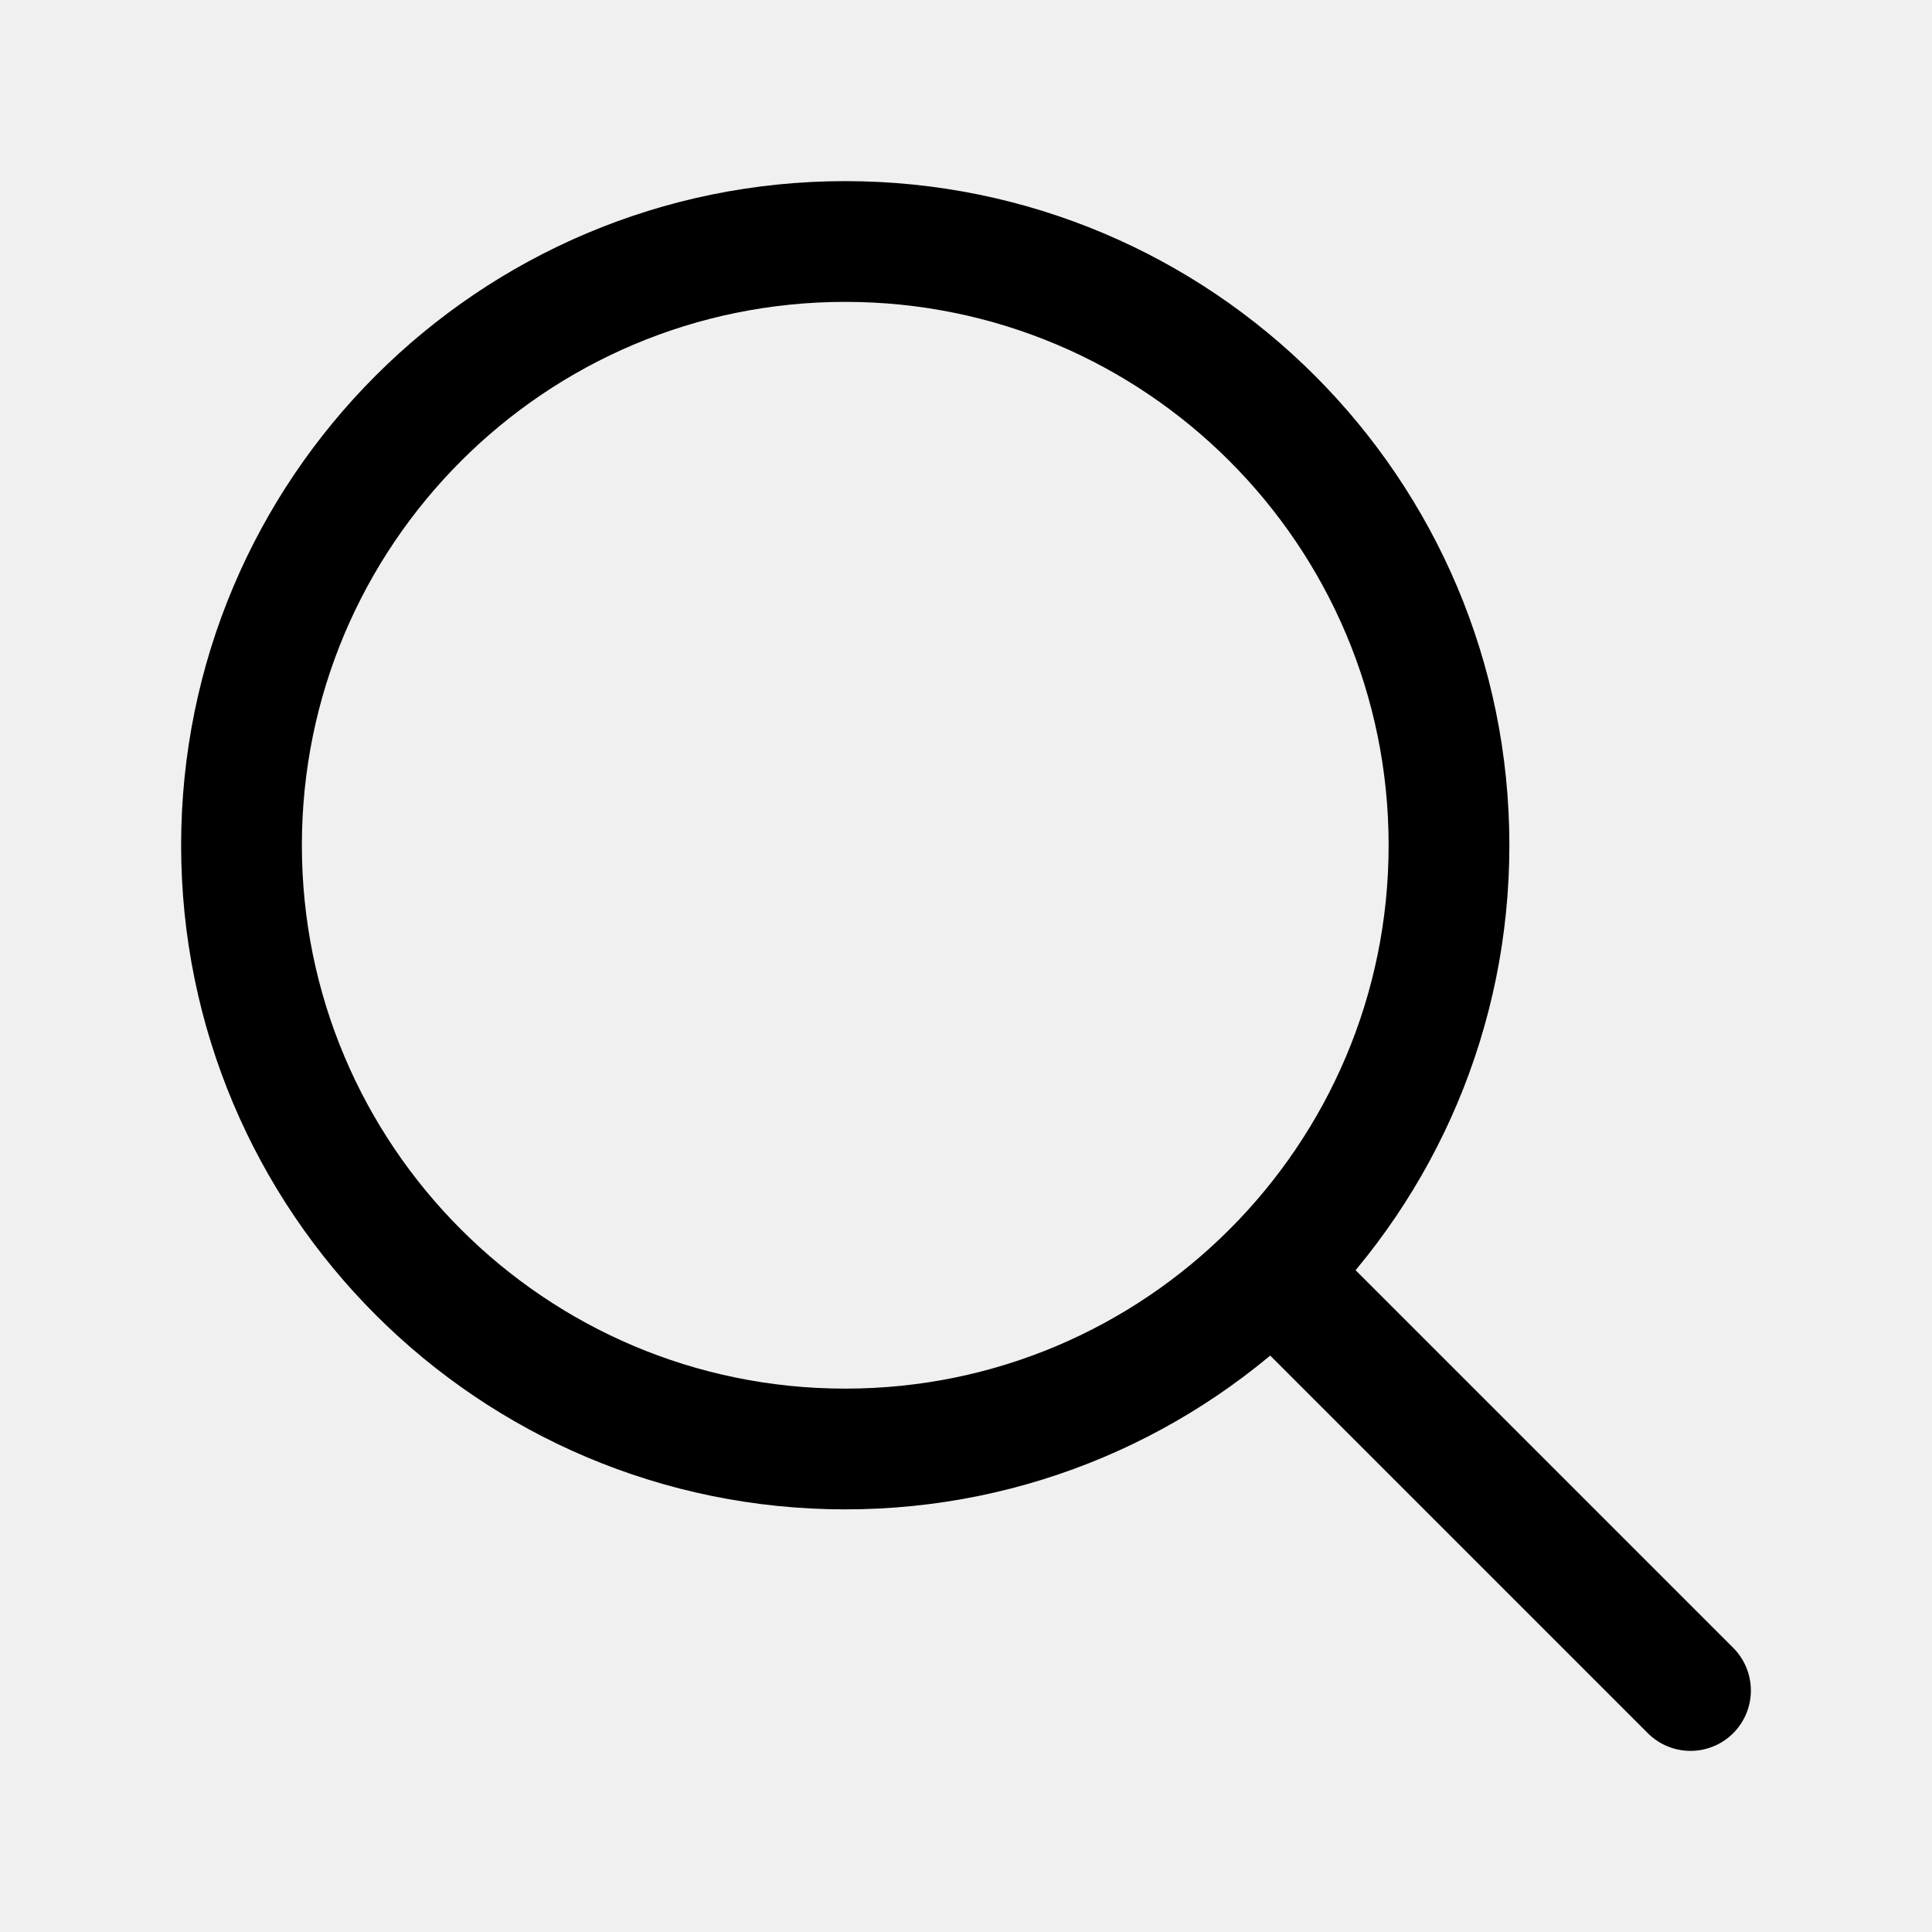
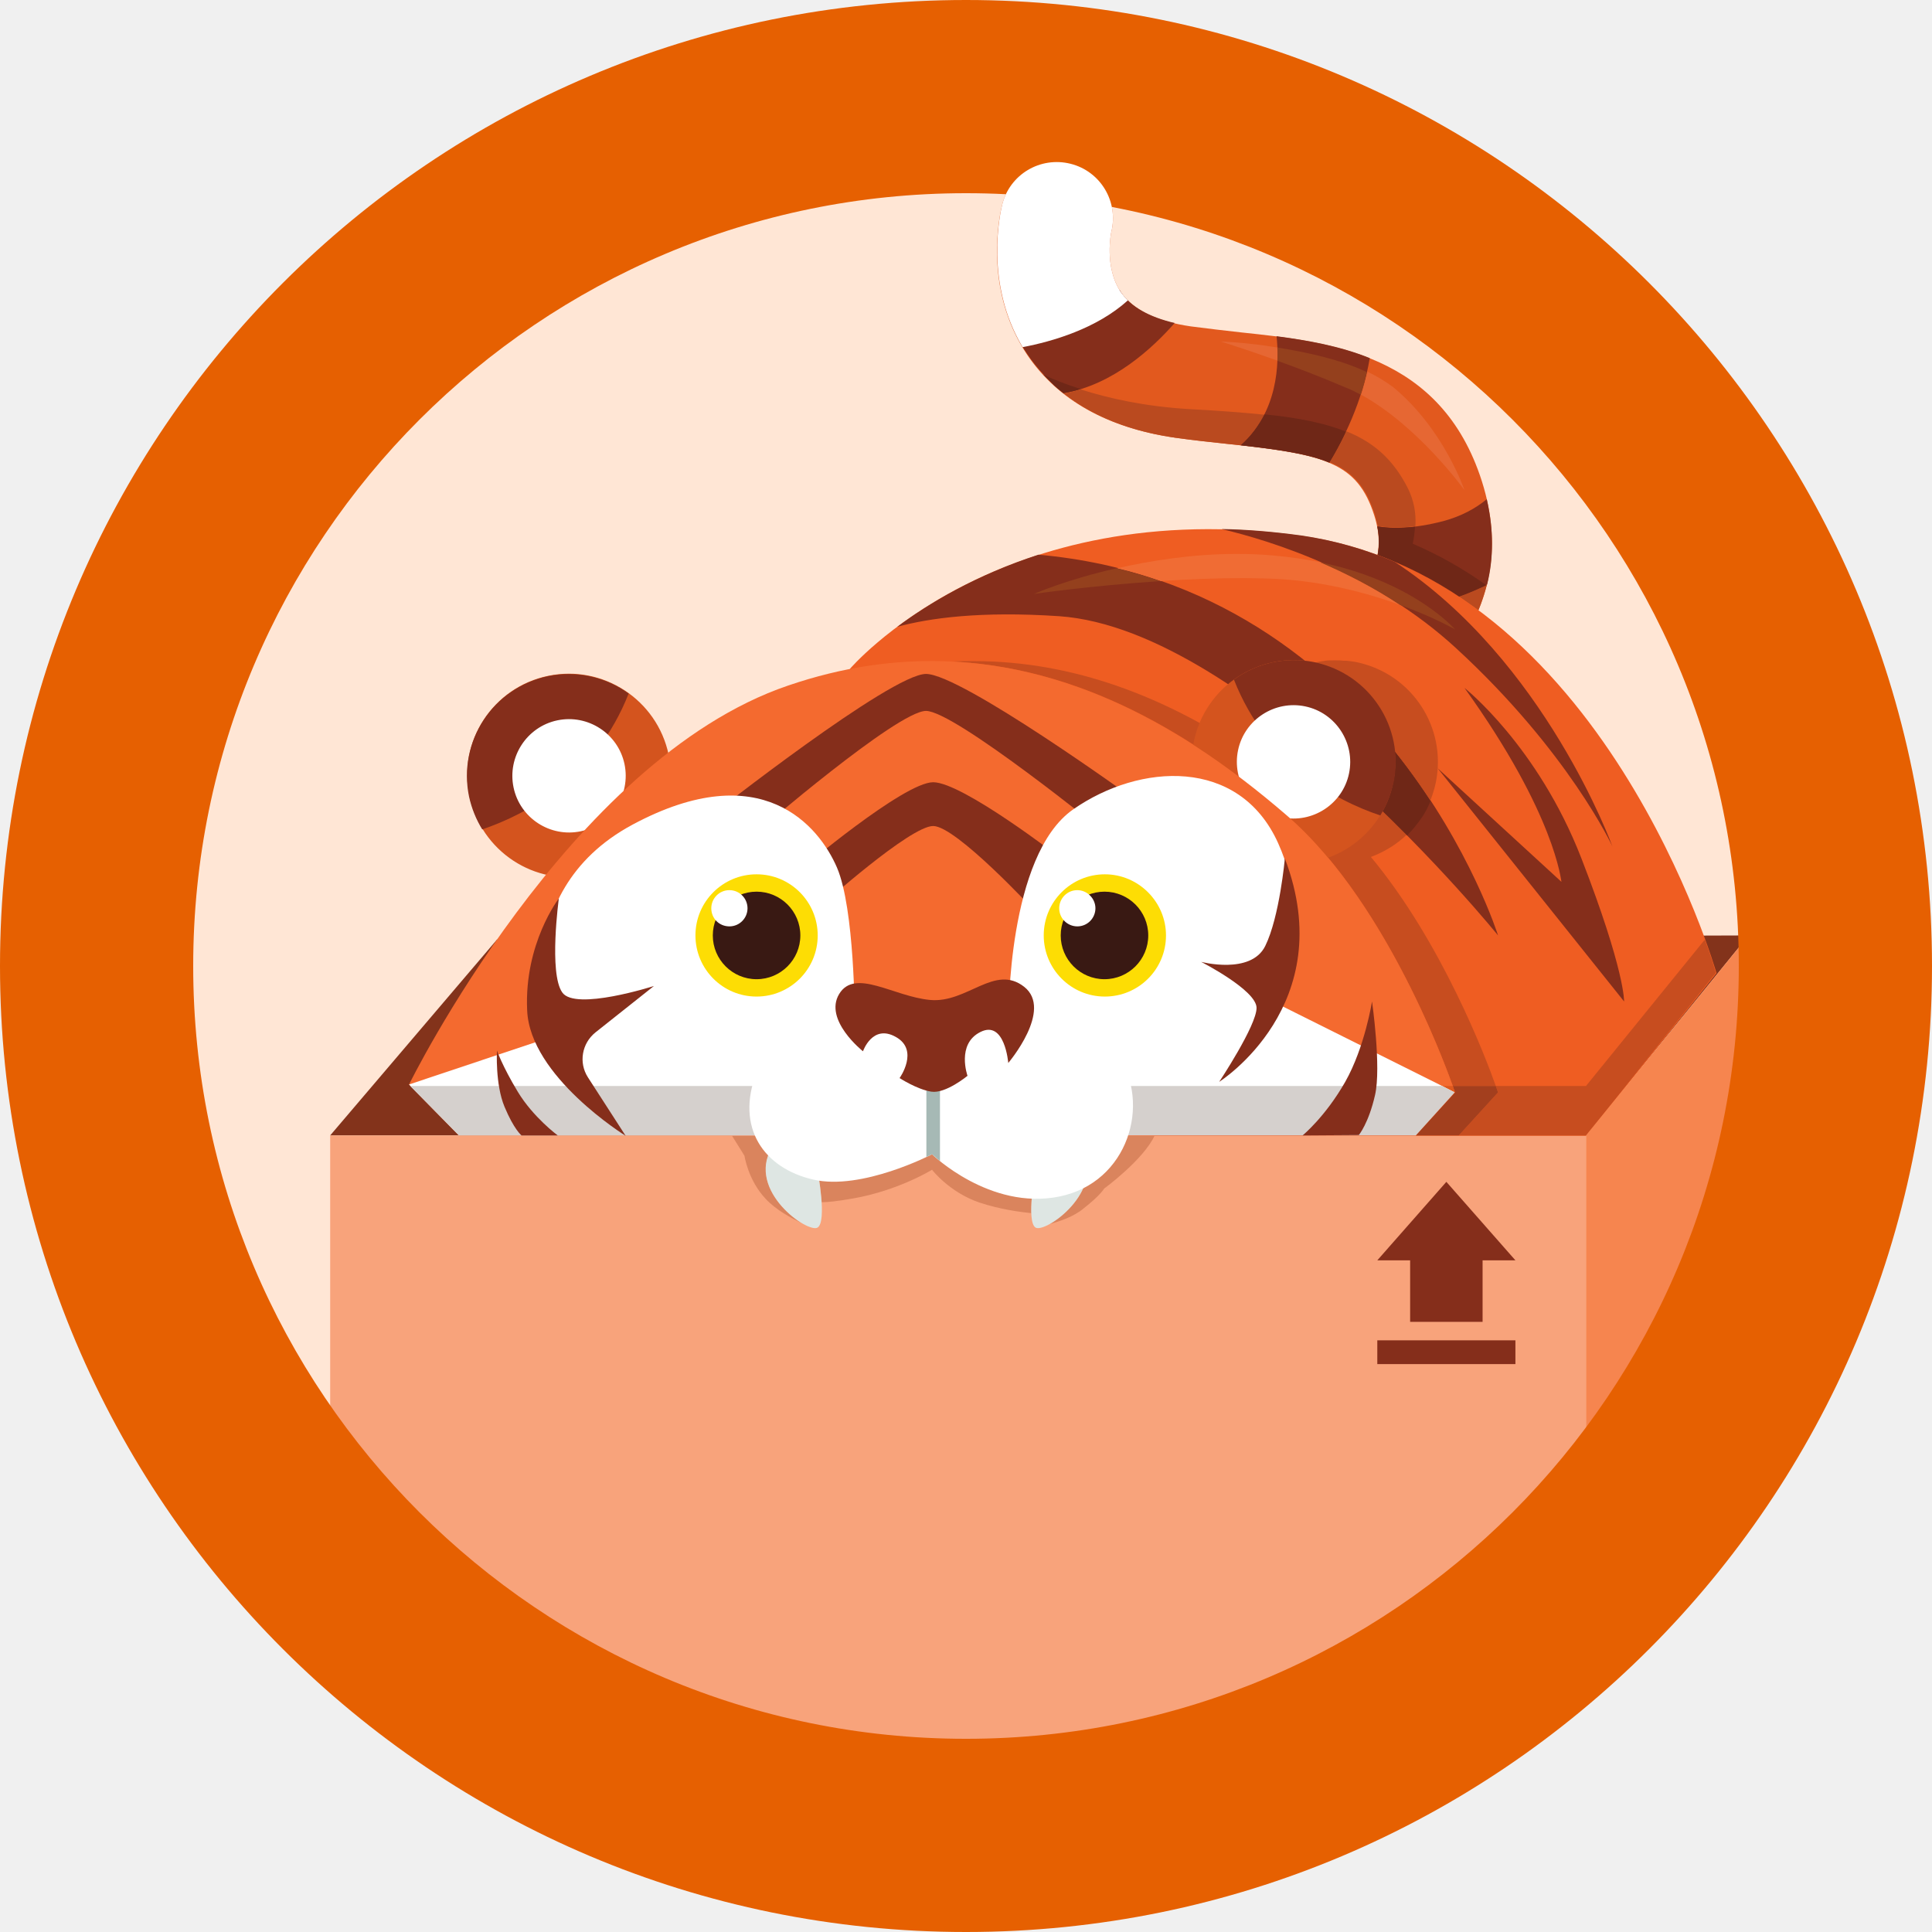
- <svg xmlns="http://www.w3.org/2000/svg" viewBox="0 0 24 24" fill="none" stroke="currentColor" stroke-width="1.5" stroke-linecap="round" stroke-linejoin="round">
-   <path d="M21 21L15.803 15.803M15.803 15.803C17.16 14.446 18 12.571 18 10.5C18 6.358 14.642 3 10.5 3C6.358 3 3 6.358 3 10.5C3 14.642 6.358 18 10.5 18C12.571 18 14.446 17.16 15.803 15.803Z" />
+ <svg xmlns="http://www.w3.org/2000/svg" xml:space="preserve" id="prowlarr_svg__svg10" x="0" y="0" version="1.1" viewBox="0 0 512 512">
+   <style>.prowlarr_svg__st4{fill:#dee6e3}.prowlarr_svg__st5{fill:#d4541e}.prowlarr_svg__st6{fill:#852e1b}.prowlarr_svg__st7{fill:#fff}.prowlarr_svg__st11{fill:#6f2717}.prowlarr_svg__st13{fill:#94401d}.prowlarr_svg__st15{fill:#c74d1f}.prowlarr_svg__st17{fill:#fddd04}.prowlarr_svg__st18{fill:#391913}</style>
+   <circle id="prowlarr_svg__path2188" cx="256" cy="256" r="245.8" style="fill-rule:evenodd;clip-rule:evenodd;fill:#ffe6d5" />
+   <path id="prowlarr_svg__path568" d="m87.5 300.9 44.2-51.9 331.7-1.1-43.1 53z" style="fill:#83331b" />
+   <path id="prowlarr_svg__path570" d="M87.5 300.9v139.4c25.2 1.1 44.4 10.7 44.4 22.2h257.6c-2-2.9-3.1-6.1-3.1-9.3 0-12 14.7-22.1 33.9-23.1V300.9z" style="fill:#f8a37b" />
+   <path id="prowlarr_svg__path572" d="M278.1 324.4c5.4-2.9 13.6-11.6 8.5-20.3-.9-1.6-1.9-2.6-2.8-3.2H306c-2.9 6.4-13.4 14.1-13.4 14.1s-.9 1.7-5.5 5.3c-2.5 2.1-6.3 3.4-9 4.1m-65.7-.3c-2.7-1.3-6.7-3.4-9.5-6.4-4.7-5-5.6-11.4-5.6-11.4L194 301h13.3c-.9.6-1.8 1.6-2.7 3.2-5 8.3 2.5 16.7 7.8 19.9m60.9-2.6c-2.9-.3-8.3-1-13.7-2.8-8-2.7-12.6-8.7-12.6-8.7s-8.9 5.5-20.9 7.6c-4 .7-6.6 1-8.3 1h-.1c-.2-4-1.1-8.3-1.1-8.3s-2.3-7.2-5.6-9.4h69c-3.4 2.2-5.6 9.4-5.6 9.4s-1.3 6.7-1.1 11.2" style="fill:#da845d" />
+   <path id="prowlarr_svg__path574" d="M216.7 310.4s2.5 13.2 0 14.9-18.9-9.7-12.2-21.1c6.7-11.5 12.2 6.2 12.2 6.2" class="prowlarr_svg__st4" />
+   <path id="prowlarr_svg__path576" d="M274.4 310.4s-2.5 13.2 0 14.9 18.9-9.7 12.2-21.1c-6.7-11.5-12.2 6.2-12.2 6.2" class="prowlarr_svg__st4" />
+   <path id="prowlarr_svg__path578" d="M177.2 200c3.1 14.6-6.3 28.9-20.9 31.9-14.6 3.1-28.8-6.3-31.9-20.9s6.3-28.9 20.9-31.9c14.5-3 28.8 6.3 31.9 20.9" class="prowlarr_svg__st5" />
+   <path id="prowlarr_svg__path580" d="M166.6 183.8c-5.9-4.3-13.6-6.2-21.4-4.6-14.6 3.1-23.9 17.3-20.9 31.9.7 3.2 1.9 6.1 3.5 8.7 12-4.1 30-13.7 38.8-36" class="prowlarr_svg__st6" />
+   <path id="prowlarr_svg__path582" d="M165.5 202.5c1.7 8.1-3.5 16.1-11.6 17.8s-16.1-3.5-17.8-11.6 3.5-16.1 11.6-17.8 16.1 3.5 17.8 11.6" class="prowlarr_svg__st7" />
+   <path id="prowlarr_svg__path584" d="M350 195c-6.3 0-12.1-4-14.2-10.2-2.6-7.8 1.6-16.2 9.4-18.8 4.3-1.5 25.3-9.8 19-29.4-4.5-14.1-13.1-16.2-38.4-18.9-4.6-.5-9.5-1-14.4-1.7-17.9-2.6-31.1-10-39.2-22-11.8-17.6-7.2-37.5-6.6-39.8 2-8 10.1-12.8 18.1-10.8s12.8 10.2 10.8 18.1c0 0-2 9.3 2.6 16 3.2 4.6 9.4 7.7 18.5 9 4.5.6 9 1.1 13.4 1.6 23.5 2.5 52.9 5.6 63.7 39.4 11.5 36-16.4 59.7-38 66.8-1.6.5-3.1.7-4.7.7" style="fill:#e2591e" />
+   <path id="prowlarr_svg__path588" d="m297.1 77.5-.4-.7c-9.8 6.3-22.2 7.6-29.2 7.8 1.2 3.1 2.7 6.3 4.8 9.3 2.6 3.9 5.9 7.3 9.6 10.3 13.1-2.2 23.6-12 29.4-18.6-6.8-1.6-11.6-4.3-14.2-8.1" class="prowlarr_svg__st6" />
+   <path id="prowlarr_svg__path590" d="M328.8 118c10.7 1.2 18.2 2.4 23.5 4.6 3.7-6.1 8.8-16.3 10.7-27.7-7.9-3.2-16.4-4.7-24.7-5.8.8 7.4.3 20.2-9.5 28.9" class="prowlarr_svg__st6" />
+   <path id="prowlarr_svg__path592" d="M394.1 154.9c1.7-6.8 1.8-14.4-.1-22.6-2.9 2.4-6.7 4.5-11.5 5.8-8.1 2.1-13.8 2-17.5 1.4 1.6 8-1.6 14-5.9 18.2 13.3 5.7 26.2 1.7 35-2.8" class="prowlarr_svg__st6" />
+   <path id="prowlarr_svg__path596" d="m391.8 161.7-5.1-3.6c2.6-.9 5.1-2 7.2-3.1 0 0 .1 0 .1.1-.6 2.2-1.3 4.4-2.2 6.6M370 139.8c-1.9 0-3.6-.2-4.9-.4-.2-.9-.4-1.8-.7-2.8v-.1c-2.3-7.3-5.7-11.4-12-14 1.3-2.2 2.9-5 4.4-8.2 7.5 3 12.6 7.7 16.4 15.3 1.5 3.1 2.1 6.4 1.9 9.8-1.9.3-3.6.4-5.1.4M328.8 118c-.9-.1-1.9-.2-2.9-.3-4.6-.5-9.5-1-14.4-1.7-.1 0-.3 0-.4-.1h-.3c-13.3-2-23.9-6.8-31.8-14.1.9.9 1.9 1.7 2.9 2.5 1.6-.3 3.1-.6 4.5-1.1 7.5 2.4 17 4.5 28.5 5.2 7.6.4 14.3.9 20.2 1.5-1.5 2.8-3.5 5.6-6.3 8.1" style="fill:#ba4a1f" />
+   <path id="prowlarr_svg__path598" d="M281.8 104.2c-1-.8-2-1.6-2.9-2.5l-2.4-2.4c2.8 1.3 6.1 2.6 9.9 3.8-1.5.5-3 .8-4.6 1.1" class="prowlarr_svg__st11" />
+   <path id="prowlarr_svg__path600" d="M352.3 122.6c-5.4-2.3-12.9-3.4-23.5-4.6 2.8-2.5 4.8-5.3 6.3-8.2 8.9.9 16 2.3 21.6 4.6-1.5 3.2-3 5.9-4.4 8.2" class="prowlarr_svg__st11" />
+   <path id="prowlarr_svg__path602" d="M386.7 158.1c-6.6-4.4-13.8-8.2-21.6-11 .4-2.3.5-4.8-.1-7.6 1.4.2 3 .4 4.9.4q2.25 0 5.1-.3-.15 2.25-.6 4.5c7 3 13.5 6.7 19.5 11-2.2 1-4.6 2.1-7.2 3" class="prowlarr_svg__st11" />
+   <path id="prowlarr_svg__path604" d="M388.1 129.9S376 113 360.7 104.6c.6-2 1.2-4 1.7-6.1 2.5 1.2 4.8 2.6 6.8 4.1 13.4 11 18.9 27.3 18.9 27.3m-49.5-34.3c-8.9-3.2-15.1-5.1-15.1-5.1s6.6.2 15.1 1.6z" style="fill:#e66733" />
+   <path id="prowlarr_svg__path606" d="M360.6 104.6c-1.3-.7-2.6-1.4-4-1.9-6.5-2.8-12.8-5.2-18.1-7.1.1-1.2.1-2.4 0-3.5 7.5 1.2 16.6 3.1 23.7 6.5-.4 2-.9 4-1.6 6" class="prowlarr_svg__st13" />
+   <path id="prowlarr_svg__path608" d="M225.2 177.3s39.5-46.6 119.7-35.3c80.1 11.3 110 115.9 110 115.9L420.5 301H225.2z" style="fill:#ef5d22" />
+   <path id="prowlarr_svg__path610" d="M237.8 166.1c8.5-2.3 22-4.2 42.9-2.8 50.6 3.5 116.3 84.6 116.3 84.6S367.9 155.3 275.2 147c-16.6 5.4-29.1 12.9-37.4 19.1" class="prowlarr_svg__st6" />
+   <path id="prowlarr_svg__path612" d="M396.4 287.8H385c-3.1-8.8-18.9-50.2-44.1-71.9-20.8-17.9-50.9-38.7-88.5-40.6 1.9-.1 3.8-.1 5.7-.1 27.1 0 50.5 10 69.6 22.2.1-.4.1-.7.2-1.1.8-3.8 2.4-7.3 4.5-10.3 15.1 10.9 29.3 23.9 40.4 35.2-2.7 2.6-6 4.6-9.5 5.9 18.8 22.6 30.5 53.3 33.1 60.7m-17.3-75.6c-7.7-11.8-18.3-24.9-32.3-36.2l1.2-.3.5-.1c.7-.2 1.4-.3 2.1-.4l.6-.1c.7-.1 1.4-.1 2.1-.1h.8c.7 0 1.3 0 2 .1h.7c.9.1 1.9.2 2.8.4 14.6 3.1 23.9 17.3 20.9 31.9-.3 1.5-.8 3-1.3 4.4l-.1.2c.1.1.1.1 0 .2" class="prowlarr_svg__st15" />
+   <path id="prowlarr_svg__path614" d="M372.9 221.4c-11.2-11.3-25.3-24.4-40.4-35.2q2.55-3.45 6-6c.7-.5 1.5-1 2.3-1.5.8-.4 1.5-.8 2.3-1.2l.1-.1c.8-.3 1.5-.6 2.3-.9l.3-.1c.3-.1.7-.2 1-.3 14 11.3 24.5 24.3 32.3 36.2-.6 1.4-1.2 2.7-2 3.9-1.2 1.8-2.6 3.6-4.2 5.2" class="prowlarr_svg__st11" />
+   <path id="prowlarr_svg__path616" d="M316.4 196.4c-3.1 14.6 6.3 28.8 20.9 31.9s28.9-6.3 31.9-20.9-6.3-28.8-20.9-31.9c-14.5-3-28.8 6.3-31.9 20.9" class="prowlarr_svg__st5" />
+   <path id="prowlarr_svg__path618" d="M327 180.1c5.9-4.3 13.6-6.2 21.4-4.6 14.6 3.1 23.9 17.3 20.9 31.9-.7 3.2-1.9 6.1-3.5 8.7-12-4-30-13.7-38.8-36" class="prowlarr_svg__st6" />
+   <path id="prowlarr_svg__path620" d="M328.1 198.8c-1.7 8.1 3.5 16.1 11.6 17.8s16.1-3.5 17.8-11.6-3.5-16.1-11.6-17.8-16.1 3.5-17.8 11.6" class="prowlarr_svg__st7" />
+   <path id="prowlarr_svg__path622" d="m121.6 300.9-13.2-13.5s42.2-85.9 100.4-105.7c58.1-19.9 103.8 9.9 132.1 34.3 28.3 24.3 44.7 73.5 44.7 73.5l-10.4 11.4z" style="fill:#f46a2f" />
+   <path id="prowlarr_svg__path624" d="M188.5 216.1s47.6-37.5 56.9-37.5 54.8 32.9 54.8 32.9l-7.5 9.1s-39.7-32.2-47.3-32.2-44.9 32.2-44.9 32.2z" class="prowlarr_svg__st6" />
+   <path id="prowlarr_svg__path626" d="M212.1 230.5s27.4-23.2 35.2-23.2 33.9 20.2 33.9 20.2l-7.1 13.8s-20.7-22.4-26.8-22.4-29.4 20.9-29.4 20.9z" class="prowlarr_svg__st6" />
+   <path id="prowlarr_svg__path628" d="m108.4 287.4 36.8-12.3s-11.7-38.3 22.5-56.6 49.4.5 54.1 11.4 4.7 39.7 4.7 39.7h40.8s-.4-42.9 17.1-55.1c17.6-12.3 44-13.9 54.3 8.9 10.3 22.9 0 42.7 0 42.7l46.7 23.3-10.4 11.4H121.6z" class="prowlarr_svg__st7" />
+   <path id="prowlarr_svg__path630" d="M216.7 247.9c0 9-7.3 16.2-16.2 16.2-9 0-16.2-7.3-16.2-16.2 0-9 7.3-16.2 16.2-16.2 9 0 16.2 7.3 16.2 16.2" class="prowlarr_svg__st17" />
+   <path id="prowlarr_svg__path632" d="M212.1 247.9c0 6.4-5.2 11.6-11.6 11.6s-11.6-5.2-11.6-11.6 5.2-11.6 11.6-11.6 11.6 5.2 11.6 11.6" class="prowlarr_svg__st18" />
+   <path id="prowlarr_svg__path634" d="M198.1 240.7c0 2.6-2.1 4.8-4.8 4.8s-4.8-2.1-4.8-4.8c0-2.6 2.1-4.8 4.8-4.8s4.8 2.2 4.8 4.8" class="prowlarr_svg__st7" />
+   <path id="prowlarr_svg__path636" d="M309 247.9c0 9-7.3 16.2-16.2 16.2-9 0-16.2-7.3-16.2-16.2 0-9 7.3-16.2 16.2-16.2S309 239 309 247.9" class="prowlarr_svg__st17" />
+   <path id="prowlarr_svg__path638" d="M304.3 247.9c0 6.4-5.2 11.6-11.6 11.6s-11.6-5.2-11.6-11.6 5.2-11.6 11.6-11.6 11.6 5.2 11.6 11.6" class="prowlarr_svg__st18" />
+   <path id="prowlarr_svg__path640" d="M290.3 240.7c0 2.6-2.1 4.8-4.8 4.8-2.6 0-4.8-2.1-4.8-4.8 0-2.6 2.1-4.8 4.8-4.8 2.6 0 4.8 2.2 4.8 4.8" class="prowlarr_svg__st7" />
+   <path id="prowlarr_svg__path642" d="M420.4 300.9h-33.8l10.4-11.4s-.2-.6-.6-1.7h23.9l31.5-38.8c2 5.4 2.9 8.8 2.9 8.8z" class="prowlarr_svg__st15" />
+   <path id="prowlarr_svg__path644" d="M386.6 300.9h-11.4l10.4-11.4s-.2-.6-.6-1.7h11.4c.4 1.1.6 1.7.6 1.7z" style="fill:#a33f1e" />
+   <path id="prowlarr_svg__path646" d="m385.6 289.5-3.3-1.7h2.7c.4 1.1.6 1.7.6 1.7" style="fill:#de581d" />
+   <path id="prowlarr_svg__path648" d="M375.2 300.9H121.6l-12.9-13.1h273.5l3.3 1.7z" style="fill:#d5d0cd" />
+   <path id="prowlarr_svg__path650" d="M221.7 265.5s-15.5 4-21.2 18.7 2 25.4 15 28.4c12.9 3 31.5-6.7 31.5-6.7s15.3 14.9 33.7 11.2 24.4-24.8 15.5-37.5-30.8-14.1-30.8-14.1-33.3 9.5-43.7 0" class="prowlarr_svg__st7" />
+   <path id="prowlarr_svg__path652" d="M247 305.9s.8.7 2.1 1.8v-23.5c0-1-.8-1.8-1.8-1.8s-1.8.8-1.8 1.8v22.4c.9-.4 1.5-.7 1.5-.7" style="fill:#a6b9b5" />
+   <path id="prowlarr_svg__path654" d="M267.2 281.7s12-14.1 4.2-20.2-15.1 4.4-24.9 3.5c-9.7-.9-19.9-8.5-24.1-1.6s6.3 15.2 6.3 15.2 2.5-7.3 8.7-3.8c6.3 3.5 1 10.9 1 10.9s4.6 3 8.4 3.6 9.6-4.2 9.6-4.2-3-8.4 3.4-11.6c6.5-3.3 7.4 8.2 7.4 8.2" class="prowlarr_svg__st6" />
+   <path id="prowlarr_svg__path656" d="M148.1 238.1s-9.2 11.9-8.4 29.6c.7 17.6 26.1 33.3 26.1 33.3l-10-15.5c-2.5-3.9-1.6-9 2-11.9l15.5-12.3S152.4 268 149 263c-3.6-5.1-.9-24.9-.9-24.9" class="prowlarr_svg__st6" />
+   <path id="prowlarr_svg__path658" d="M340.5 227.5s-1.4 15.5-5.2 23.2-17 4.2-17 4.2 14.7 7.5 14.7 12.2-9.9 19.6-9.9 19.6 32.2-20.3 17.4-59.2" class="prowlarr_svg__st6" />
+   <path id="prowlarr_svg__path660" d="M147.8 300.9s-6.5-4.8-10.6-11.6-5.5-10.9-5.5-10.9-.5 8.9 2 14.9 4.5 7.6 4.5 7.6z" class="prowlarr_svg__st6" />
+   <path id="prowlarr_svg__path662" d="M345.2 300.9s6-4.9 11.3-14.2c5.2-9.2 7.1-21.3 7.1-21.3s2.5 17.4.8 24.8c-1.7 7.5-4.3 10.6-4.3 10.6z" class="prowlarr_svg__st6" />
+   <path id="prowlarr_svg__path664" d="M369.6 148.9c-7.7-3.3-15.9-5.7-24.8-7-7.4-1-14.4-1.6-21.1-1.7 13.2 3.1 40.5 11.6 62.2 31.6 29.8 27.4 41.4 52.5 41.4 52.5s-17.9-49.4-57.7-75.4" class="prowlarr_svg__st6" />
+   <path id="prowlarr_svg__path666" d="M388.1 182.3s19.4 15.3 31 45.2 11.3 37.9 11.3 37.9L381 203.6l32.8 30.1c-.1 0-1.4-17.6-25.7-51.4" class="prowlarr_svg__st6" />
+   <path id="prowlarr_svg__path668" d="m463.4 247.9-43.1 53v122.7c3.2-4.3 7.1-6.6 11.1-6.6 3.8 0 7.5 2.1 10.6 6l21.3-38.7V247.9z" style="fill:#f6854f" />
+   <path id="prowlarr_svg__path670" d="M373.7 350.3h19.2V334h8.7l-18.3-20.8L365 334h8.7z" class="prowlarr_svg__st6" />
+   <path id="prowlarr_svg__path672" d="M383.3 355.2H365v6.3h36.6v-6.3z" class="prowlarr_svg__st6" />
+   <path id="prowlarr_svg__path674" d="M371 160.3c-9.1-3.3-21.7-6.7-35.7-7-1.8 0-3.7-.1-5.5-.1-7.5 0-15.1.3-22.2.8-3.7-1.3-7.6-2.5-11.6-3.4 8.9-2 19.9-3.8 31.7-3.8 3.1 0 6.3.1 9.6.4q6.75.6 12.6 1.8c6.7 2.9 14 6.6 21.1 11.3" style="fill:#f06c34" />
+   <path id="prowlarr_svg__path676" d="M274 157.4s8.6-3.8 21.9-6.8c4 1 7.9 2.1 11.6 3.4-18.4 1.2-33.5 3.4-33.5 3.4" class="prowlarr_svg__st13" />
+   <path id="prowlarr_svg__path678" d="M385.6 166.8s-5.5-3.2-14.6-6.5c-7.1-4.7-14.4-8.4-21.2-11.3 24.9 5.1 35.8 17.8 35.8 17.8" class="prowlarr_svg__st13" />
+   <path id="prowlarr_svg__path1131" d="M256 0C114.6 0 0 114.6 0 256s114.6 256 256 256 256-114.6 256-256S397.4 0 256 0m0 51.2c113.1 0 204.8 91.7 204.8 204.8S369.1 460.8 256 460.8 51.2 369.1 51.2 256 142.9 51.2 256 51.2" style="fill-rule:evenodd;clip-rule:evenodd;fill:#e66001" />
+   <path id="prowlarr_svg__path586" d="M297.1 77.5c-4.6-6.7-2.6-16-2.6-16 2-8-2.8-16.1-10.8-18.1s-16.1 2.8-18.1 10.8c-.5 2.1-4.8 20.7 5.4 37.8 7.9-1.5 19.6-4.9 27.9-12.4q-1.05-1.05-1.8-2.1" class="prowlarr_svg__st7" />
</svg>
